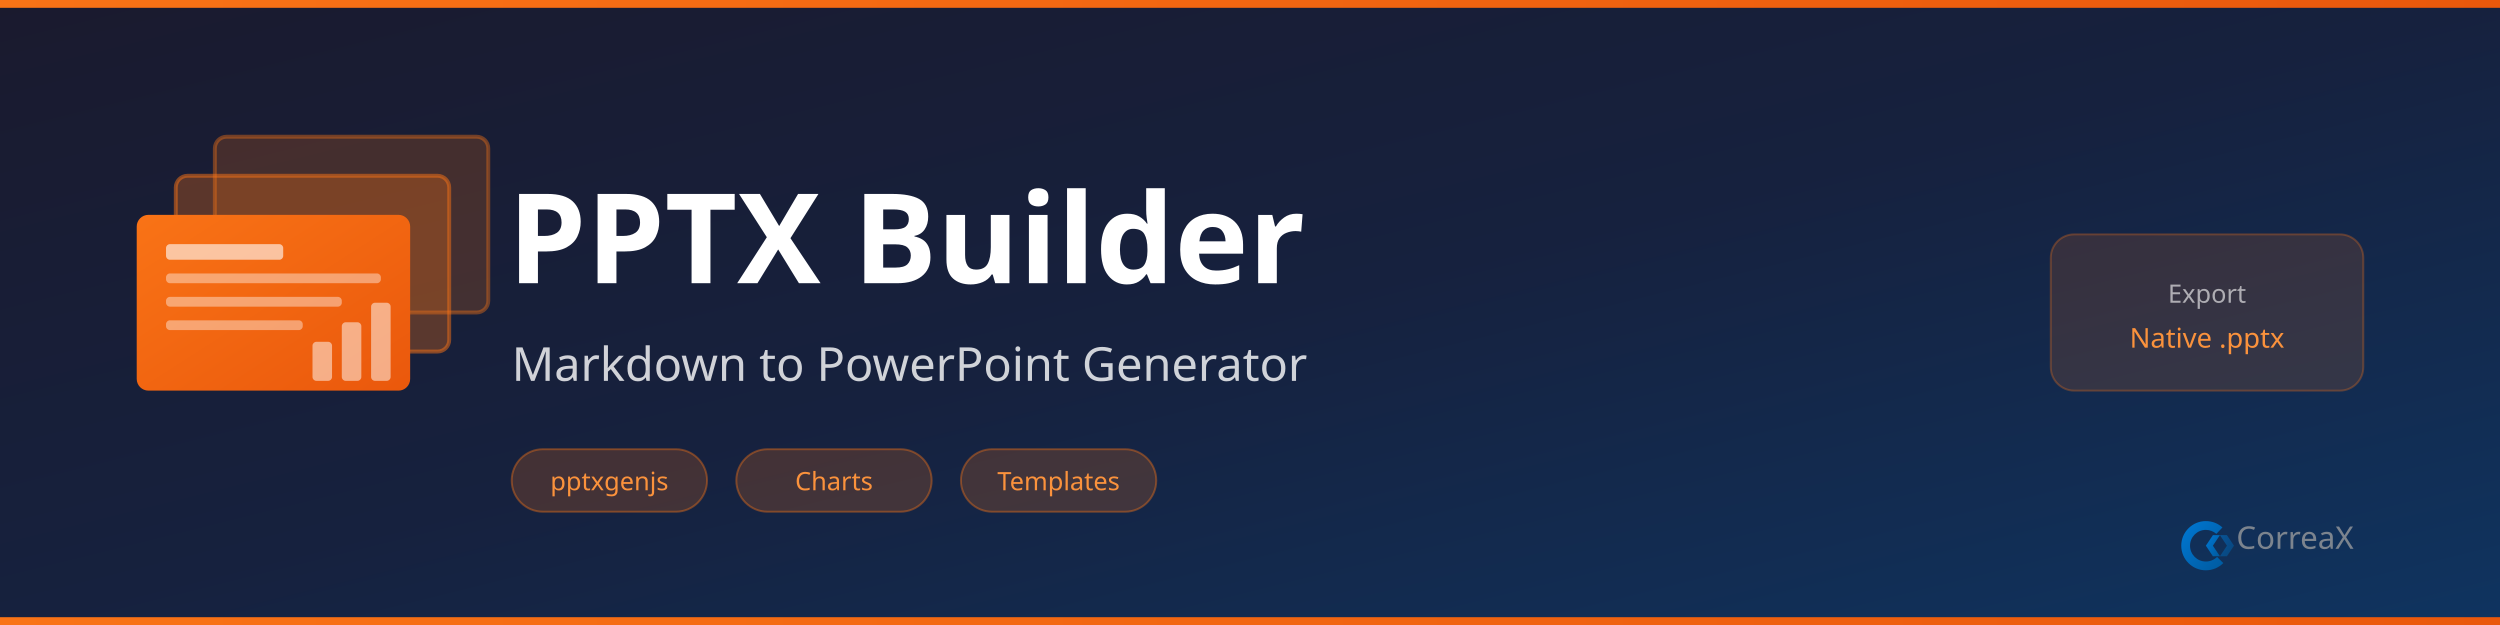
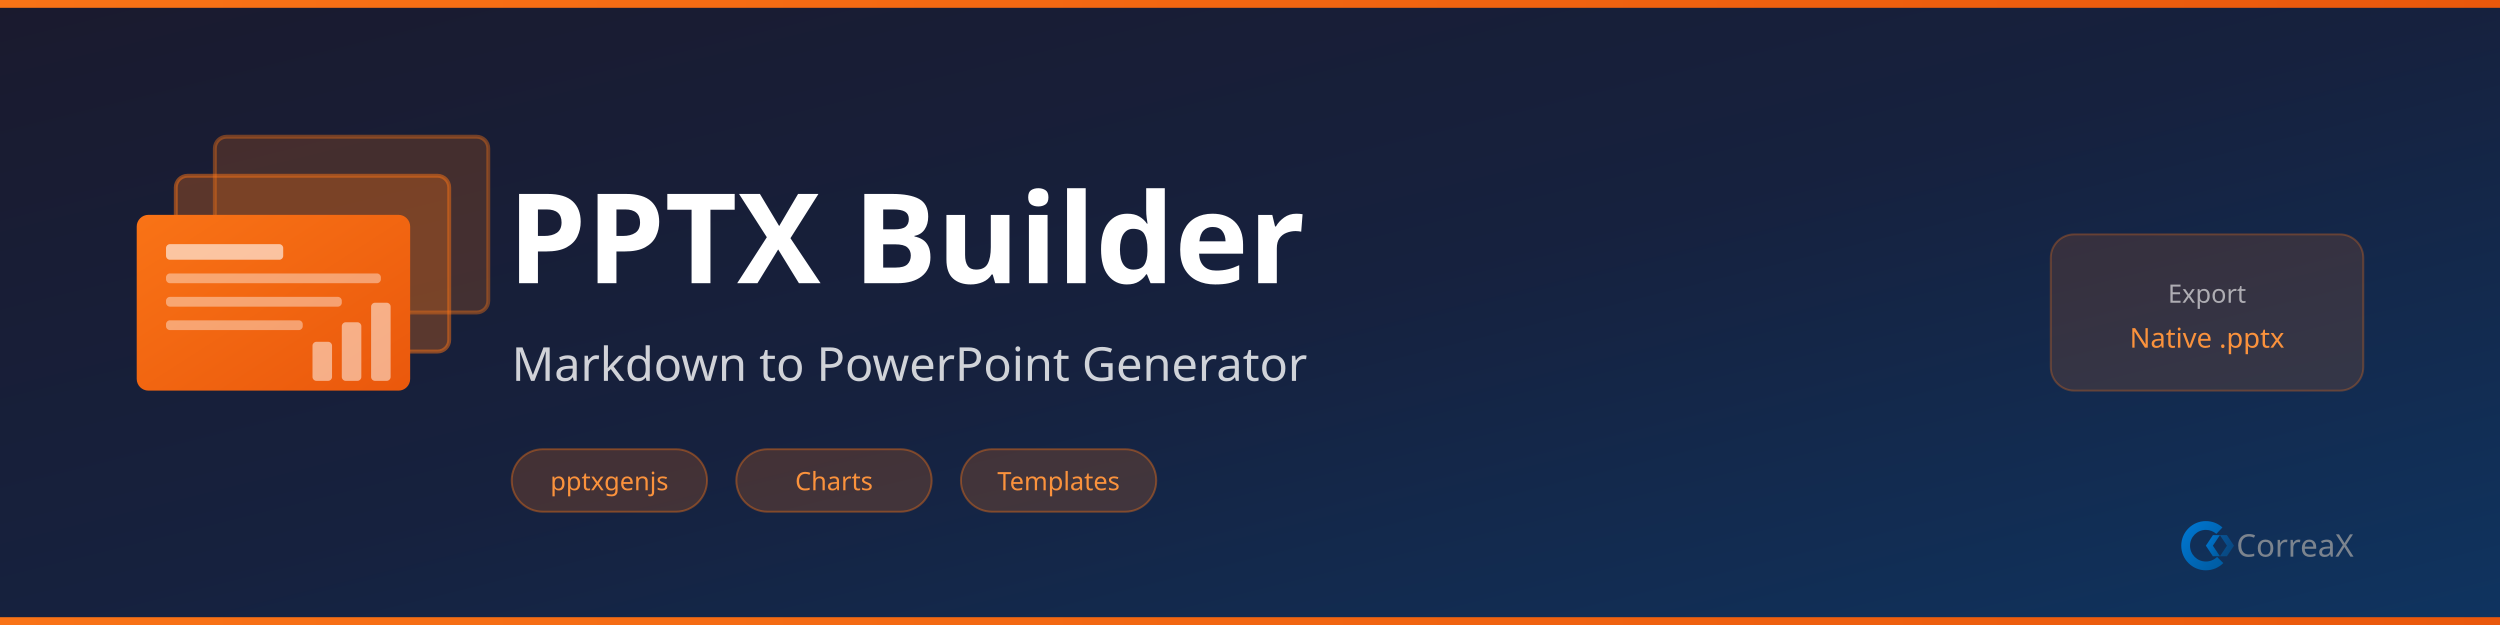
<svg xmlns="http://www.w3.org/2000/svg" viewBox="0 0 1280 320">
  <defs>
    <linearGradient id="bgGrad" x1="0%" y1="0%" x2="100%" y2="100%">
      <stop offset="0%" stop-color="#1a1a2e" />
      <stop offset="50%" stop-color="#16213e" />
      <stop offset="100%" stop-color="#0f3460" />
    </linearGradient>
    <linearGradient id="accentGrad" x1="0%" y1="0%" x2="100%" y2="0%">
      <stop offset="0%" stop-color="#f97316" />
      <stop offset="100%" stop-color="#ea580c" />
    </linearGradient>
    <linearGradient id="slideGrad" x1="0%" y1="0%" x2="100%" y2="100%">
      <stop offset="0%" stop-color="#f97316" />
      <stop offset="100%" stop-color="#ea580c" />
    </linearGradient>
    <linearGradient id="cxGrad" x1="0%" y1="0%" x2="100%" y2="100%">
      <stop offset="0%" stop-color="#0078d4" />
      <stop offset="100%" stop-color="#005a9e" />
    </linearGradient>
  </defs>
  <rect width="1280" height="320" fill="url(#bgGrad)" />
  <rect x="0" y="0" width="1280" height="4" fill="url(#accentGrad)" />
  <rect x="0" y="316" width="1280" height="4" fill="url(#accentGrad)" />
  <g transform="translate(70, 70)">
    <rect x="40" y="0" width="140" height="90" rx="6" fill="rgba(249,115,22,0.2)" stroke="rgba(249,115,22,0.4)" stroke-width="2" />
    <rect x="20" y="20" width="140" height="90" rx="6" fill="rgba(249,115,22,0.3)" stroke="rgba(249,115,22,0.5)" stroke-width="2" />
    <rect x="0" y="40" width="140" height="90" rx="6" fill="url(#slideGrad)" />
    <rect x="15" y="55" width="60" height="8" rx="2" fill="rgba(255,255,255,0.6)" />
    <rect x="15" y="70" width="110" height="5" rx="2" fill="rgba(255,255,255,0.4)" />
    <rect x="15" y="82" width="90" height="5" rx="2" fill="rgba(255,255,255,0.4)" />
    <rect x="15" y="94" width="70" height="5" rx="2" fill="rgba(255,255,255,0.4)" />
    <rect x="90" y="105" width="10" height="20" rx="2" fill="rgba(255,255,255,0.5)" />
    <rect x="105" y="95" width="10" height="30" rx="2" fill="rgba(255,255,255,0.5)" />
    <rect x="120" y="85" width="10" height="40" rx="2" fill="rgba(255,255,255,0.5)" />
  </g>
  <text x="260" y="145" font-family="Segoe UI, system-ui, sans-serif" font-size="64" font-weight="700" fill="#ffffff">
    PPTX Builder
  </text>
  <text x="262" y="195" font-family="Segoe UI, system-ui, sans-serif" font-size="24" fill="rgba(255,255,255,0.8)">
    Markdown to PowerPoint Generator
  </text>
  <g transform="translate(262, 230)">
    <rect x="0" y="0" width="100" height="32" rx="16" fill="rgba(249,115,22,0.2)" stroke="rgba(249,115,22,0.4)" stroke-width="1" />
    <text x="50" y="21" text-anchor="middle" font-family="Segoe UI, system-ui, sans-serif" font-size="13" fill="#fb923c">pptxgenjs</text>
    <rect x="115" y="0" width="100" height="32" rx="16" fill="rgba(249,115,22,0.2)" stroke="rgba(249,115,22,0.4)" stroke-width="1" />
    <text x="165" y="21" text-anchor="middle" font-family="Segoe UI, system-ui, sans-serif" font-size="13" fill="#fb923c">Charts</text>
    <rect x="230" y="0" width="100" height="32" rx="16" fill="rgba(249,115,22,0.2)" stroke="rgba(249,115,22,0.4)" stroke-width="1" />
    <text x="280" y="21" text-anchor="middle" font-family="Segoe UI, system-ui, sans-serif" font-size="13" fill="#fb923c">Templates</text>
  </g>
  <g transform="translate(1050, 120)">
    <rect x="0" y="0" width="160" height="80" rx="12" fill="rgba(249,115,22,0.15)" stroke="rgba(249,115,22,0.3)" stroke-width="1" />
    <text x="80" y="35" text-anchor="middle" font-family="Segoe UI, system-ui, sans-serif" font-size="13" fill="rgba(255,255,255,0.6)">Export</text>
    <text x="80" y="58" text-anchor="middle" font-family="Segoe UI, system-ui, sans-serif" font-size="14" fill="#fb923c">Native .pptx</text>
  </g>
  <g transform="translate(1115, 265)">
    <g transform="scale(0.9)">
      <path d="M16 2C8.268 2 2 8.268 2 16s6.268 14 14 14c3.866 0 7.389-1.568 9.928-4.1l-3.535-3.536A9.002 9.002 0 0116 25c-4.97 0-9-4.03-9-9s4.03-9 9-9c2.29 0 4.38.857 5.971 2.268l3.464-3.639C22.993 3.352 19.66 2 16 2z" fill="url(#cxGrad)" />
      <path d="M20 10l-4 6 4 6h4l-4-6 4-6h-4z" fill="url(#cxGrad)" />
      <path d="M24 10l4 6-4 6h4l4-6-4-6h-4z" fill="url(#cxGrad)" opacity="0.5" />
    </g>
-     <text x="30" y="16" font-family="Segoe UI, system-ui, sans-serif" font-size="16" fill="rgba(160,160,160,0.75)">CorreaX</text>
+     <text x="30" y="20" font-family="Segoe UI, system-ui, sans-serif" font-size="16" fill="rgba(160,160,160,0.75)">CorreaX</text>
  </g>
</svg>
